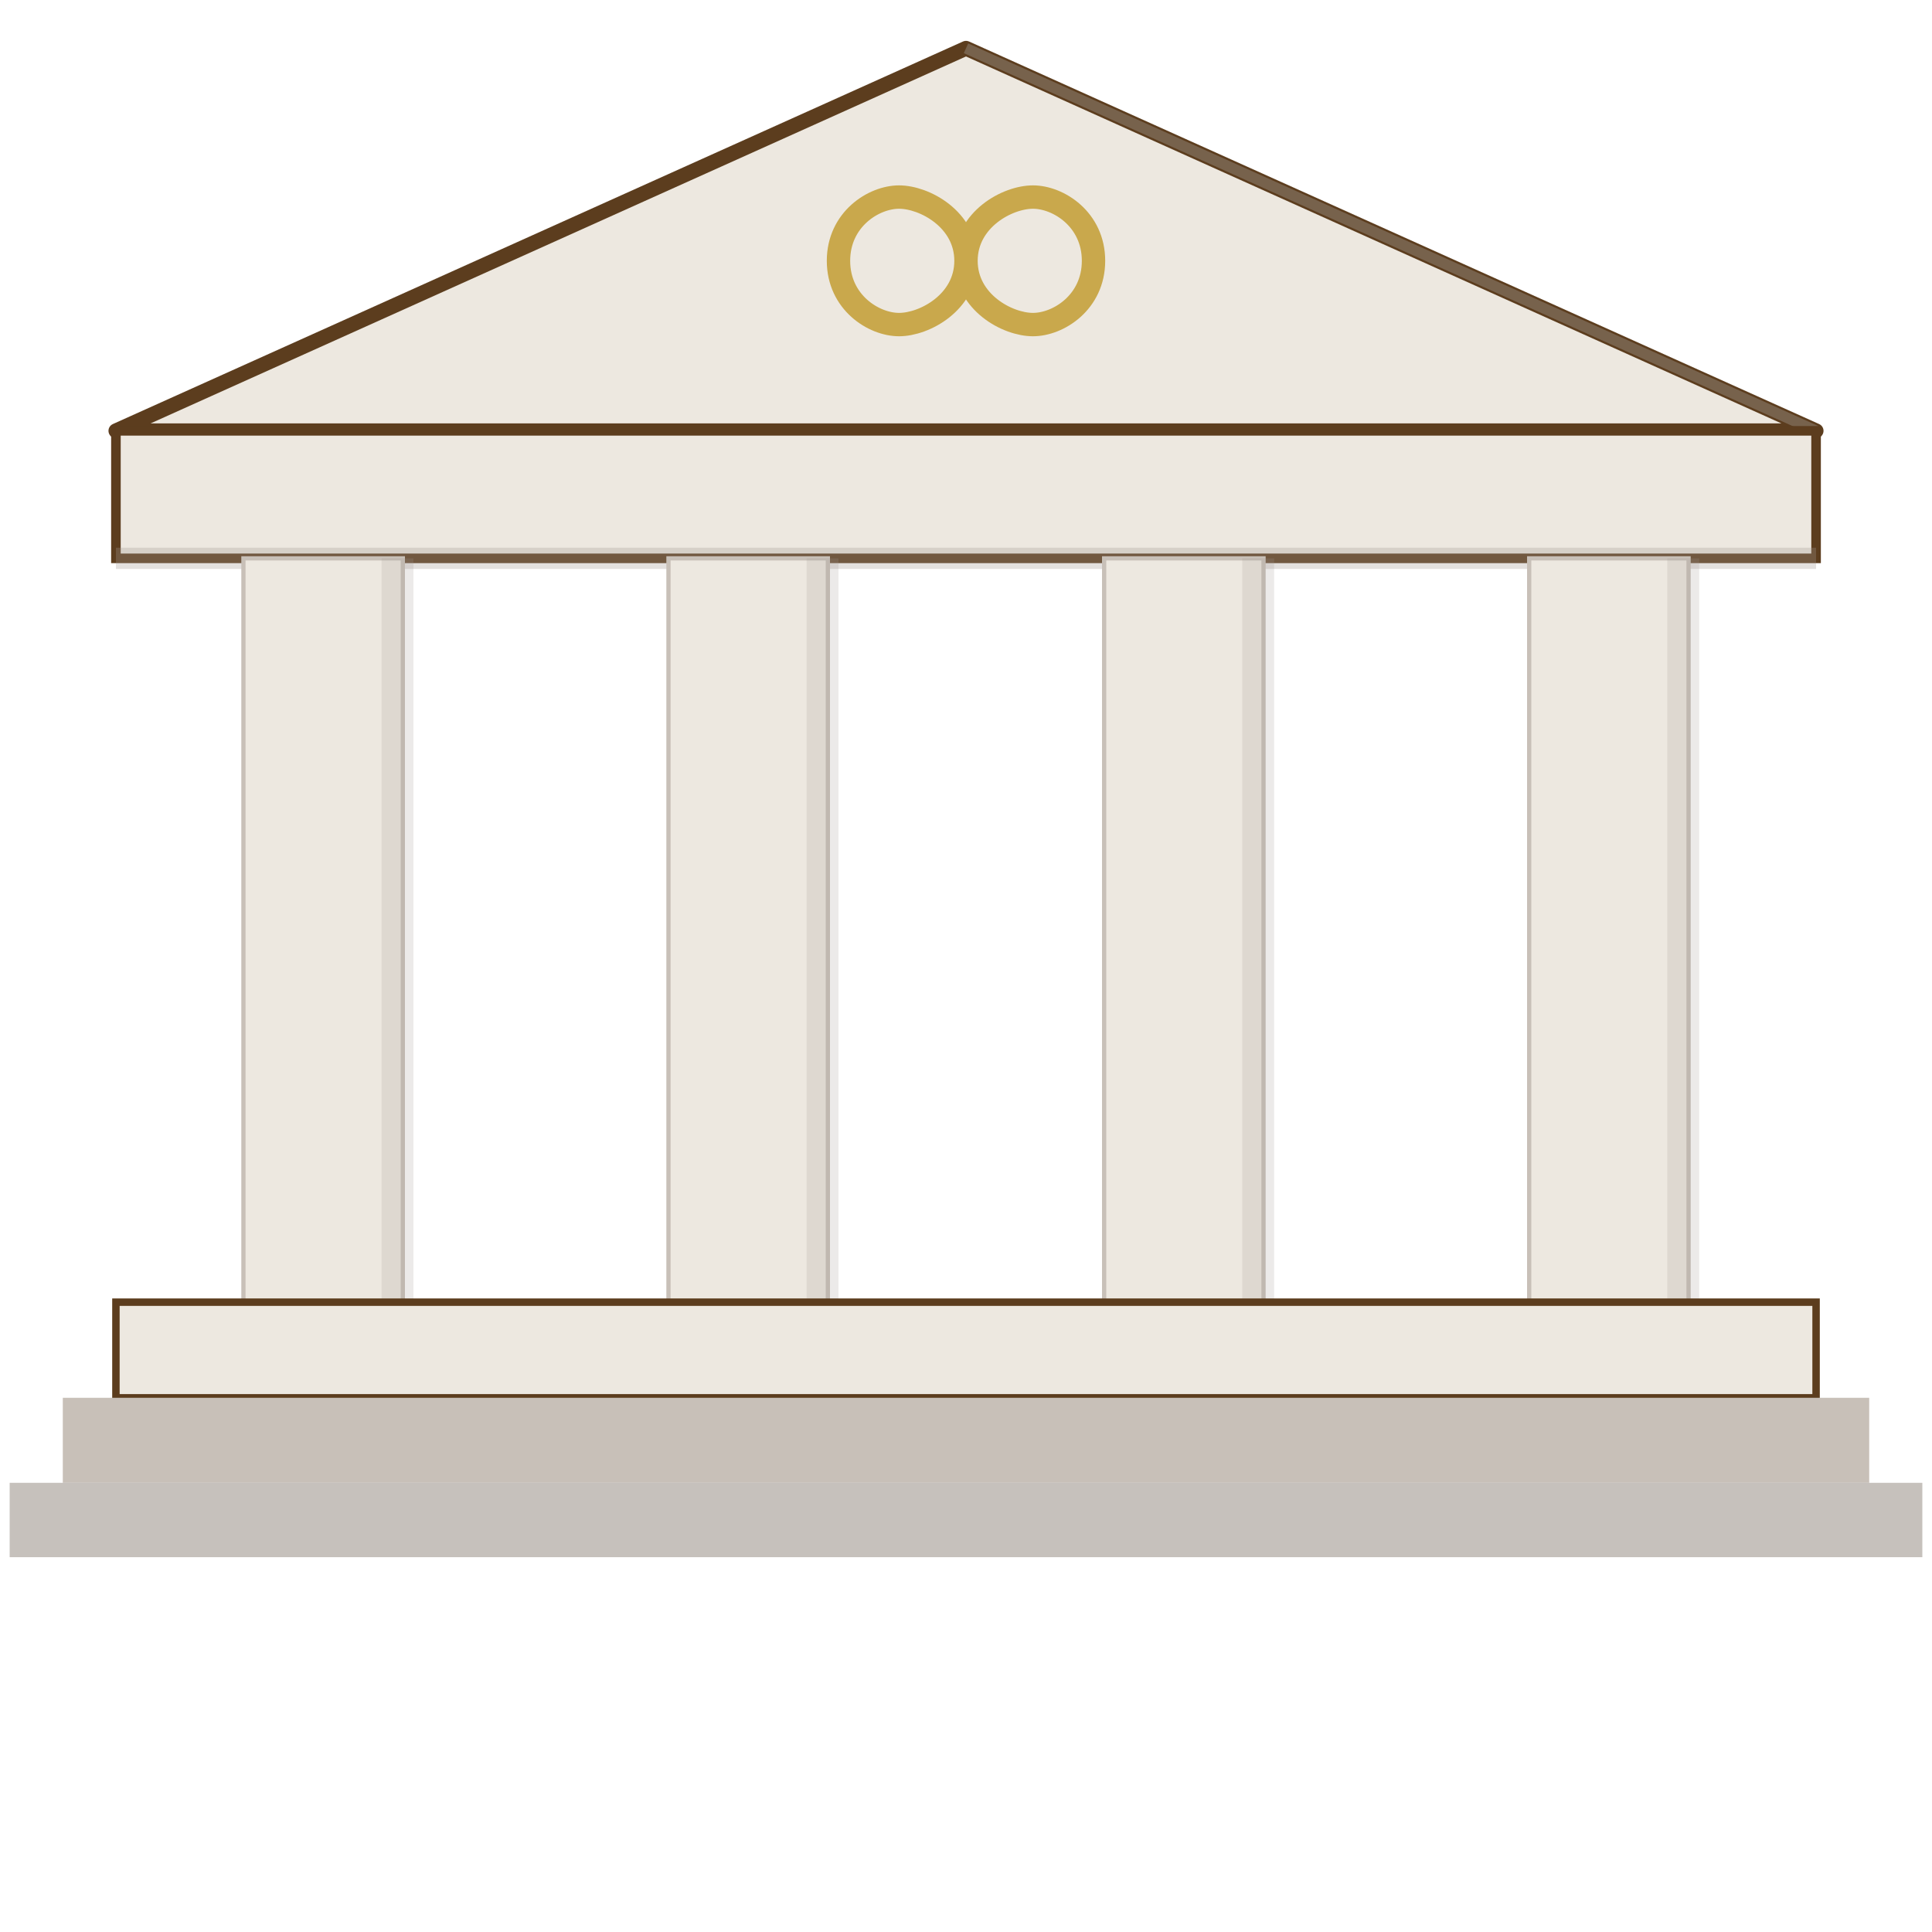
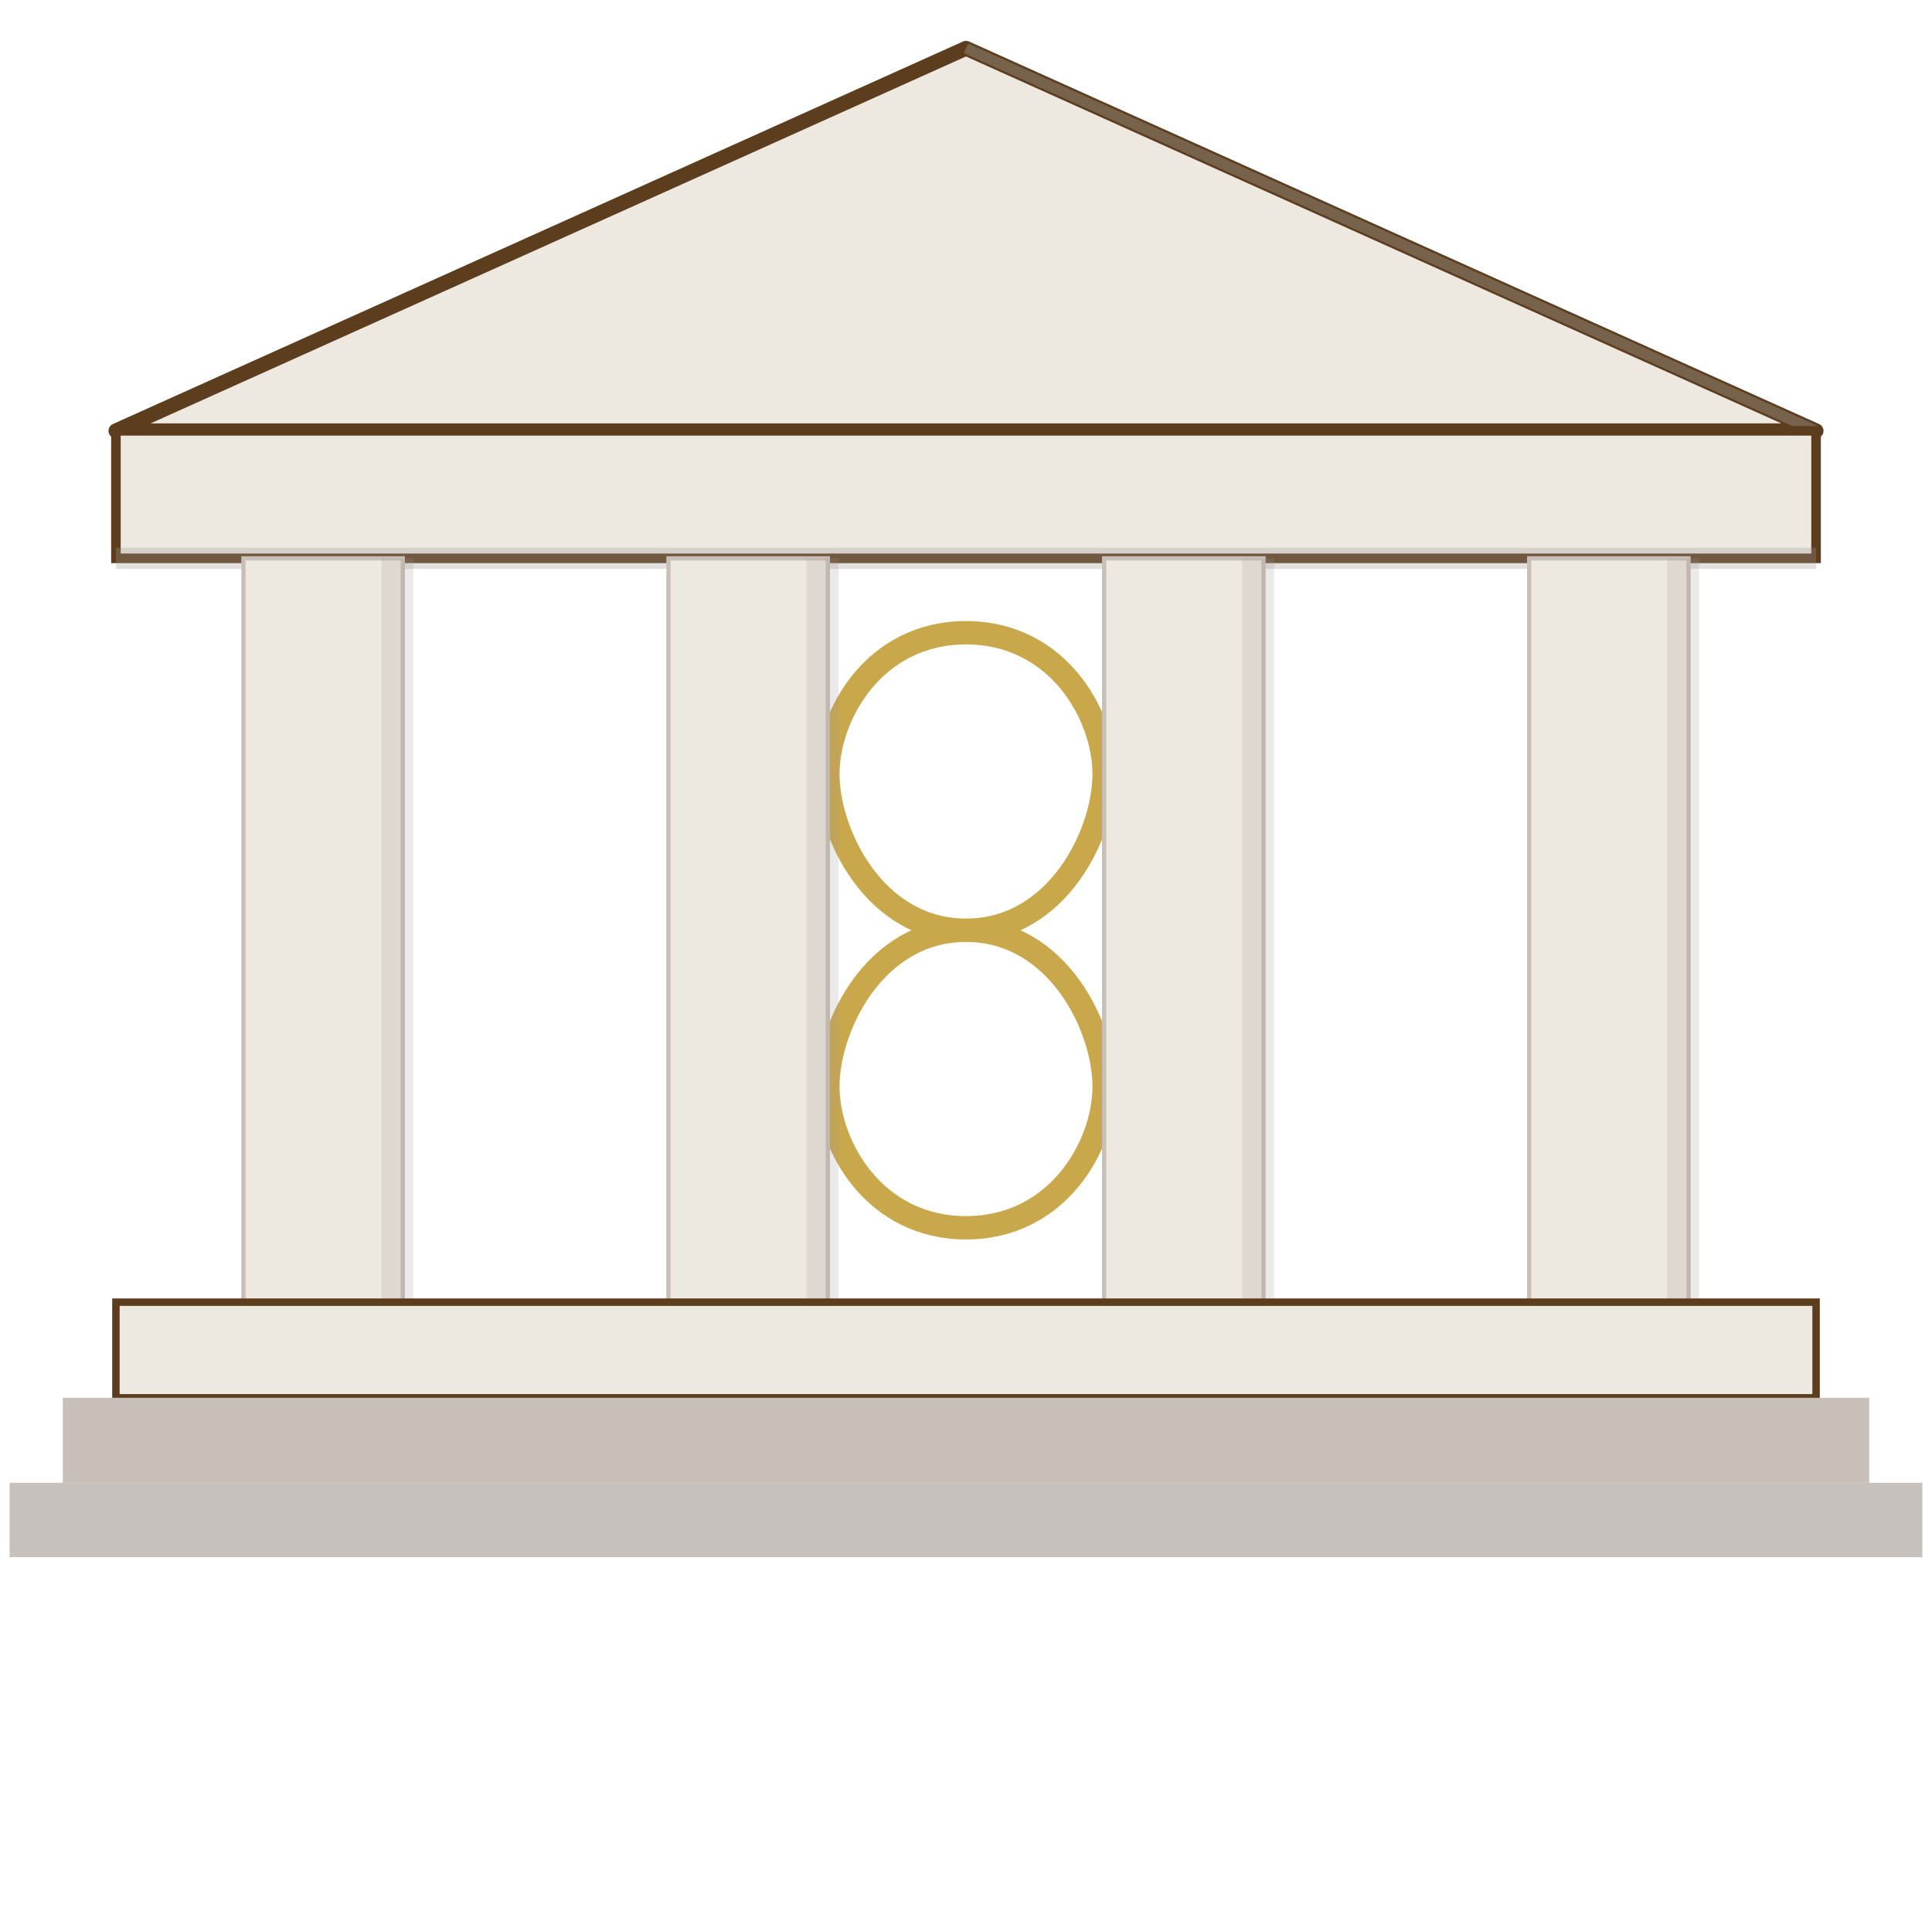
- <svg xmlns="http://www.w3.org/2000/svg" viewBox="0 0 100 100" role="img" aria-label="temple8 logo — Greek temple façade with infinity symbol in pediment">
+ <svg xmlns="http://www.w3.org/2000/svg" viewBox="0 0 100 100" role="img" aria-label="temple8 logo — Greek temple façade with 8 glyph between pillars">
  <g transform="translate(50,52) scale(0.55)">
    <polygon points="0,-90 80,-54 -80,-54" fill="#ede8e0" stroke="#5c3d1e" stroke-width="1.4" stroke-linejoin="round" />
    <line x1="0" y1="-90" x2="80" y2="-54" stroke="#a09890" stroke-width="1" opacity="0.4" />
-     <path d="M0,-70          C0,-73.9 -3.9,-76 -6.3,-76          C-8.7,-76 -12,-73.9 -12,-70          C-12,-66.1 -8.7,-64 -6.3,-64          C-3.9,-64 0,-66.1 0,-70          C0,-73.9 3.9,-76 6.3,-76          C8.7,-76 12,-73.9 12,-70          C12,-66.1 8.7,-64 6.3,-64          C3.9,-64 0,-66.1 0,-70 Z" fill="none" stroke="#c9a84c" stroke-width="2.2" stroke-linecap="round" stroke-linejoin="round" />
+     <path d="M0,-7          C0,-15.6 -9.1,-20 -14.7,-20          C-20.3,-20 -28,-15.6 -28,-7          C-28,1.6 -20.3,6 -14.7,6          C-9.1,6 0,1.6 0,-7          C0,-15.6 9.1,-20 14.7,-20          C20.3,-20 28,-15.6 28,-7          C28,1.6 20.3,6 14.7,6          C9.1,6 0,1.6 0,-7 Z" fill="none" stroke="#c9a84c" stroke-width="2.2" stroke-linecap="round" stroke-linejoin="round" transform="rotate(90, 0, -7)" />
    <rect x="-80" y="-54" width="160" height="12" fill="#ede8e0" stroke="#5c3d1e" stroke-width="0.9" />
    <rect x="-80" y="-43" width="160" height="2" fill="#a09890" opacity="0.3" />
    <rect x="-68" y="-42" width="15" height="70" fill="#ede8e0" stroke="#c8c0b8" stroke-width="0.4" />
    <rect x="-55" y="-42" width="3" height="70" fill="#a09890" opacity="0.2" />
    <rect x="-28" y="-42" width="15" height="70" fill="#ede8e0" stroke="#c8c0b8" stroke-width="0.4" />
    <rect x="-15" y="-42" width="3" height="70" fill="#a09890" opacity="0.2" />
    <rect x="13" y="-42" width="15" height="70" fill="#ede8e0" stroke="#c8c0b8" stroke-width="0.4" />
    <rect x="26" y="-42" width="3" height="70" fill="#a09890" opacity="0.2" />
    <rect x="53" y="-42" width="15" height="70" fill="#ede8e0" stroke="#c8c0b8" stroke-width="0.4" />
    <rect x="66" y="-42" width="3" height="70" fill="#a09890" opacity="0.2" />
    <rect x="-80" y="28" width="160" height="9" fill="#ede8e0" stroke="#5c3d1e" stroke-width="0.7" />
    <rect x="-85" y="37" width="170" height="8" fill="#c8c0b8" />
    <rect x="-90" y="45" width="180" height="7" fill="#a09890" opacity="0.6" />
  </g>
</svg>
